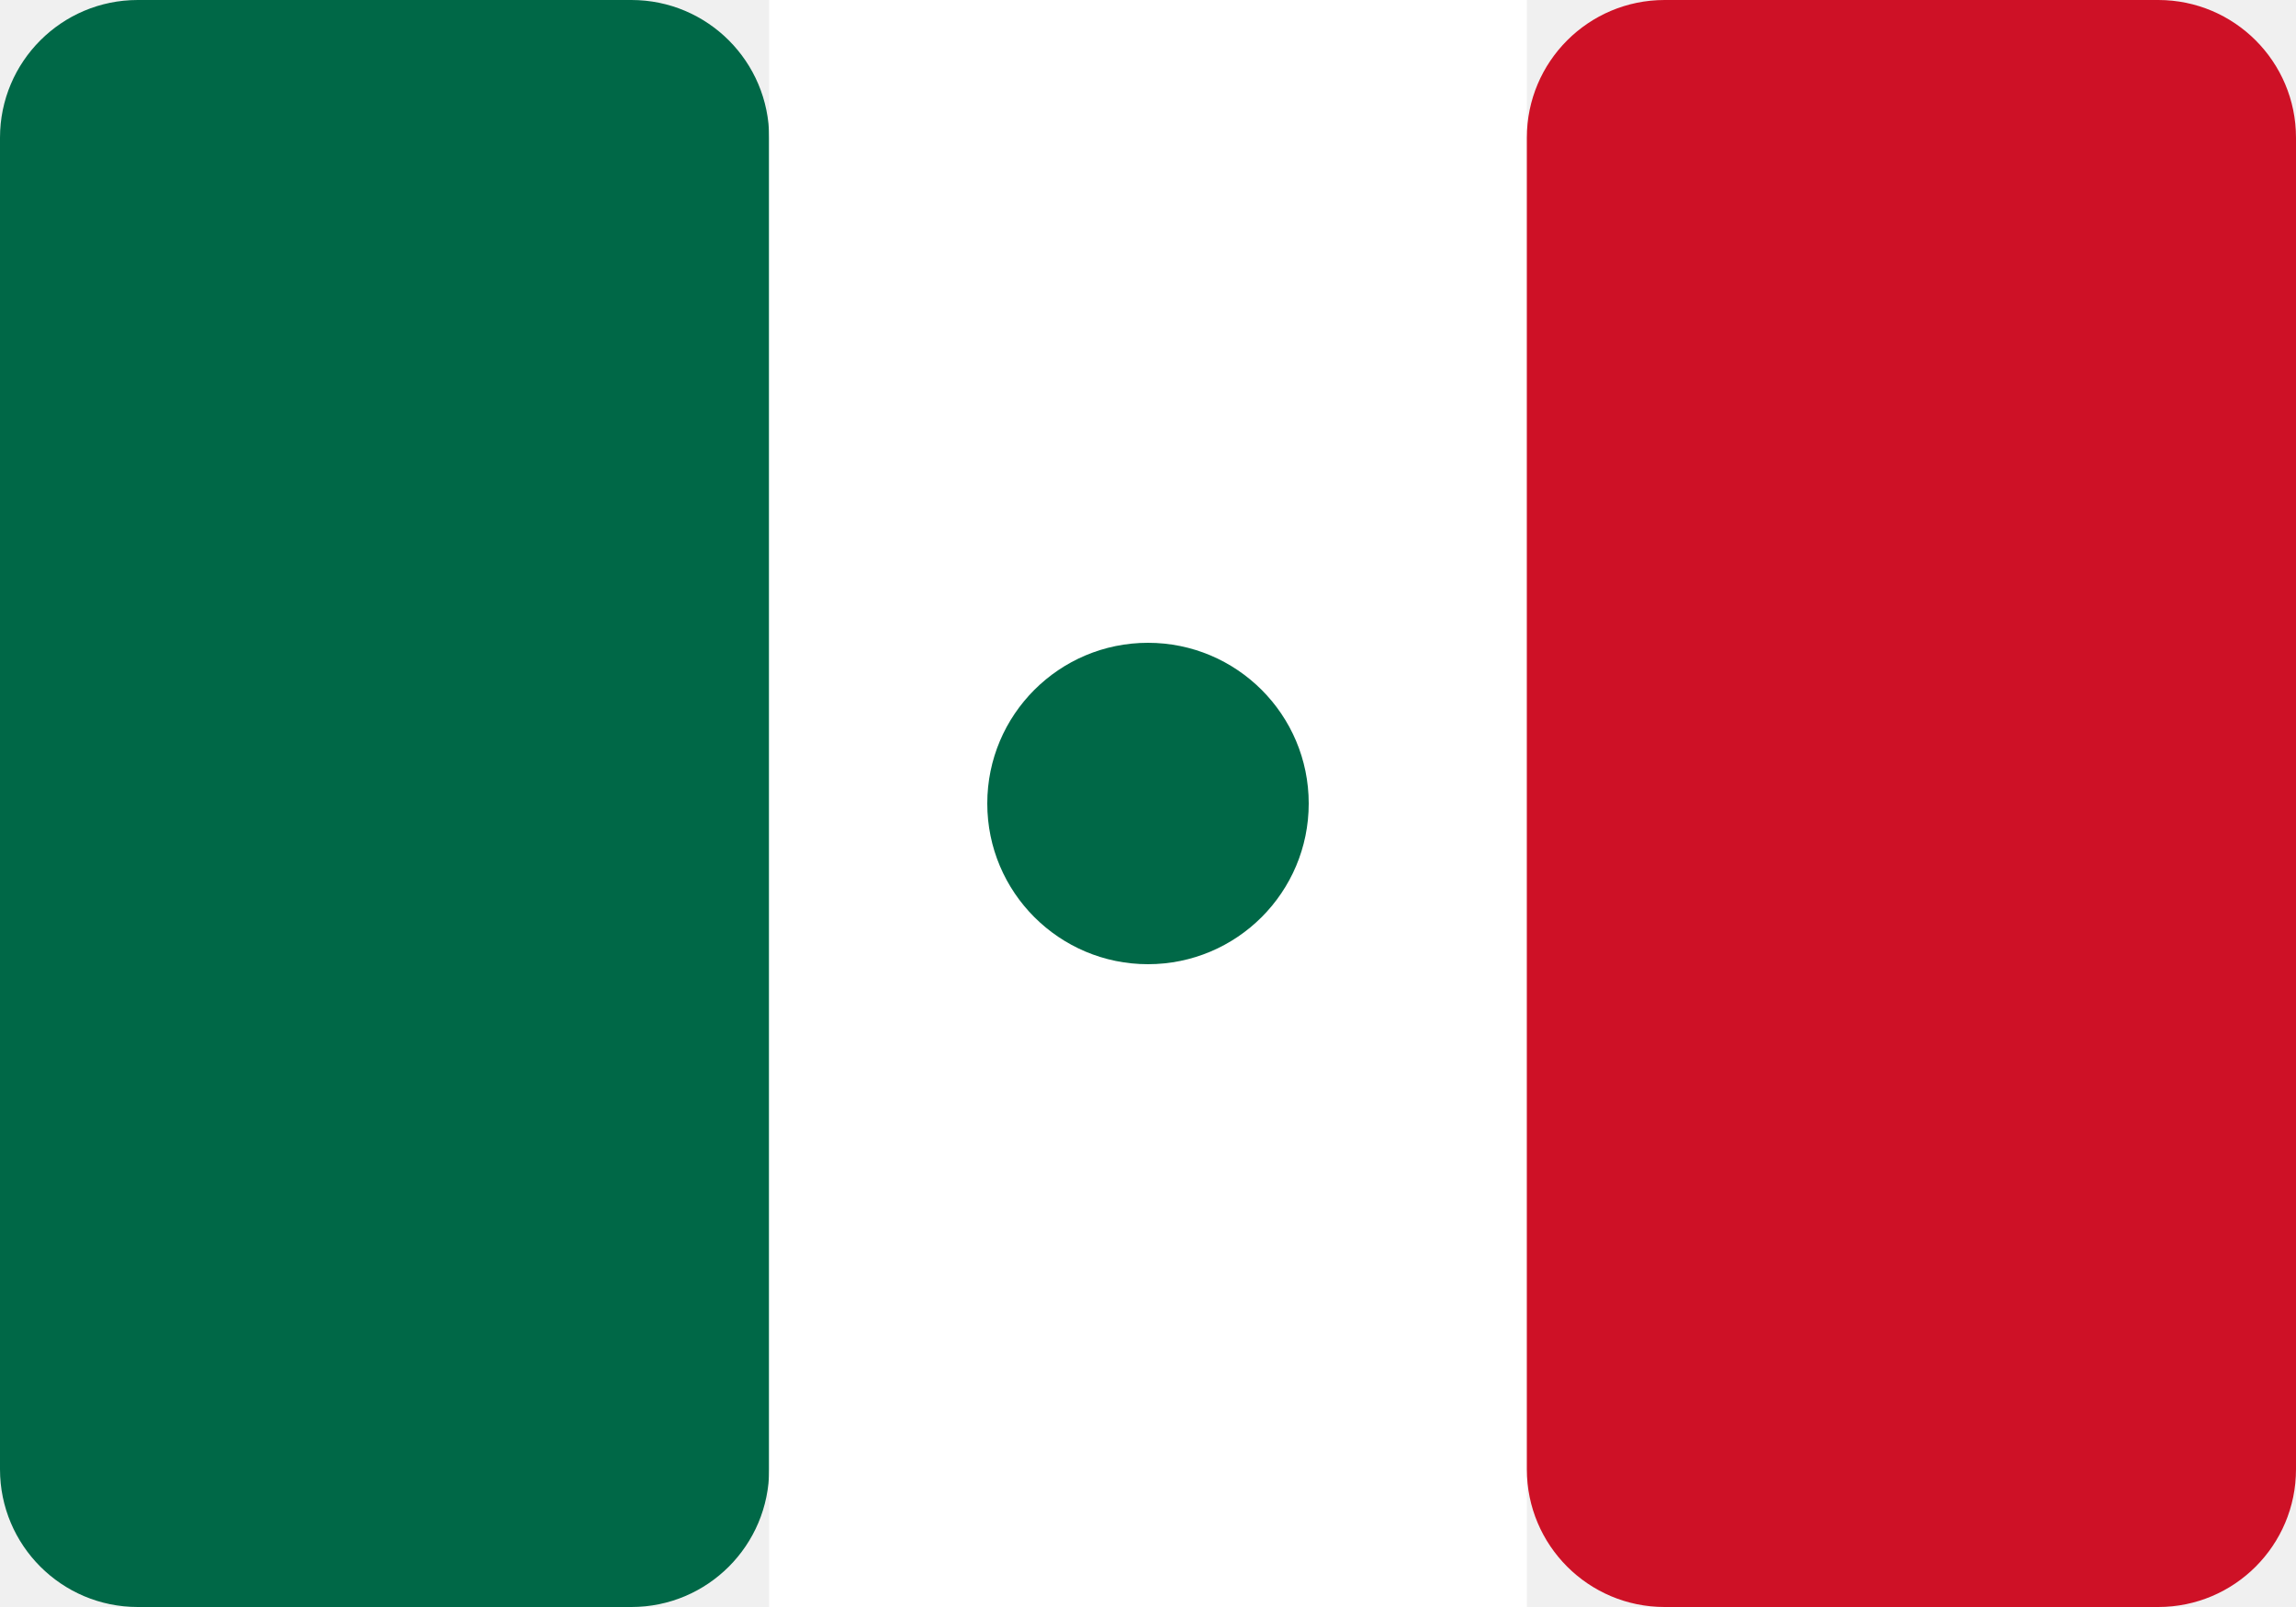
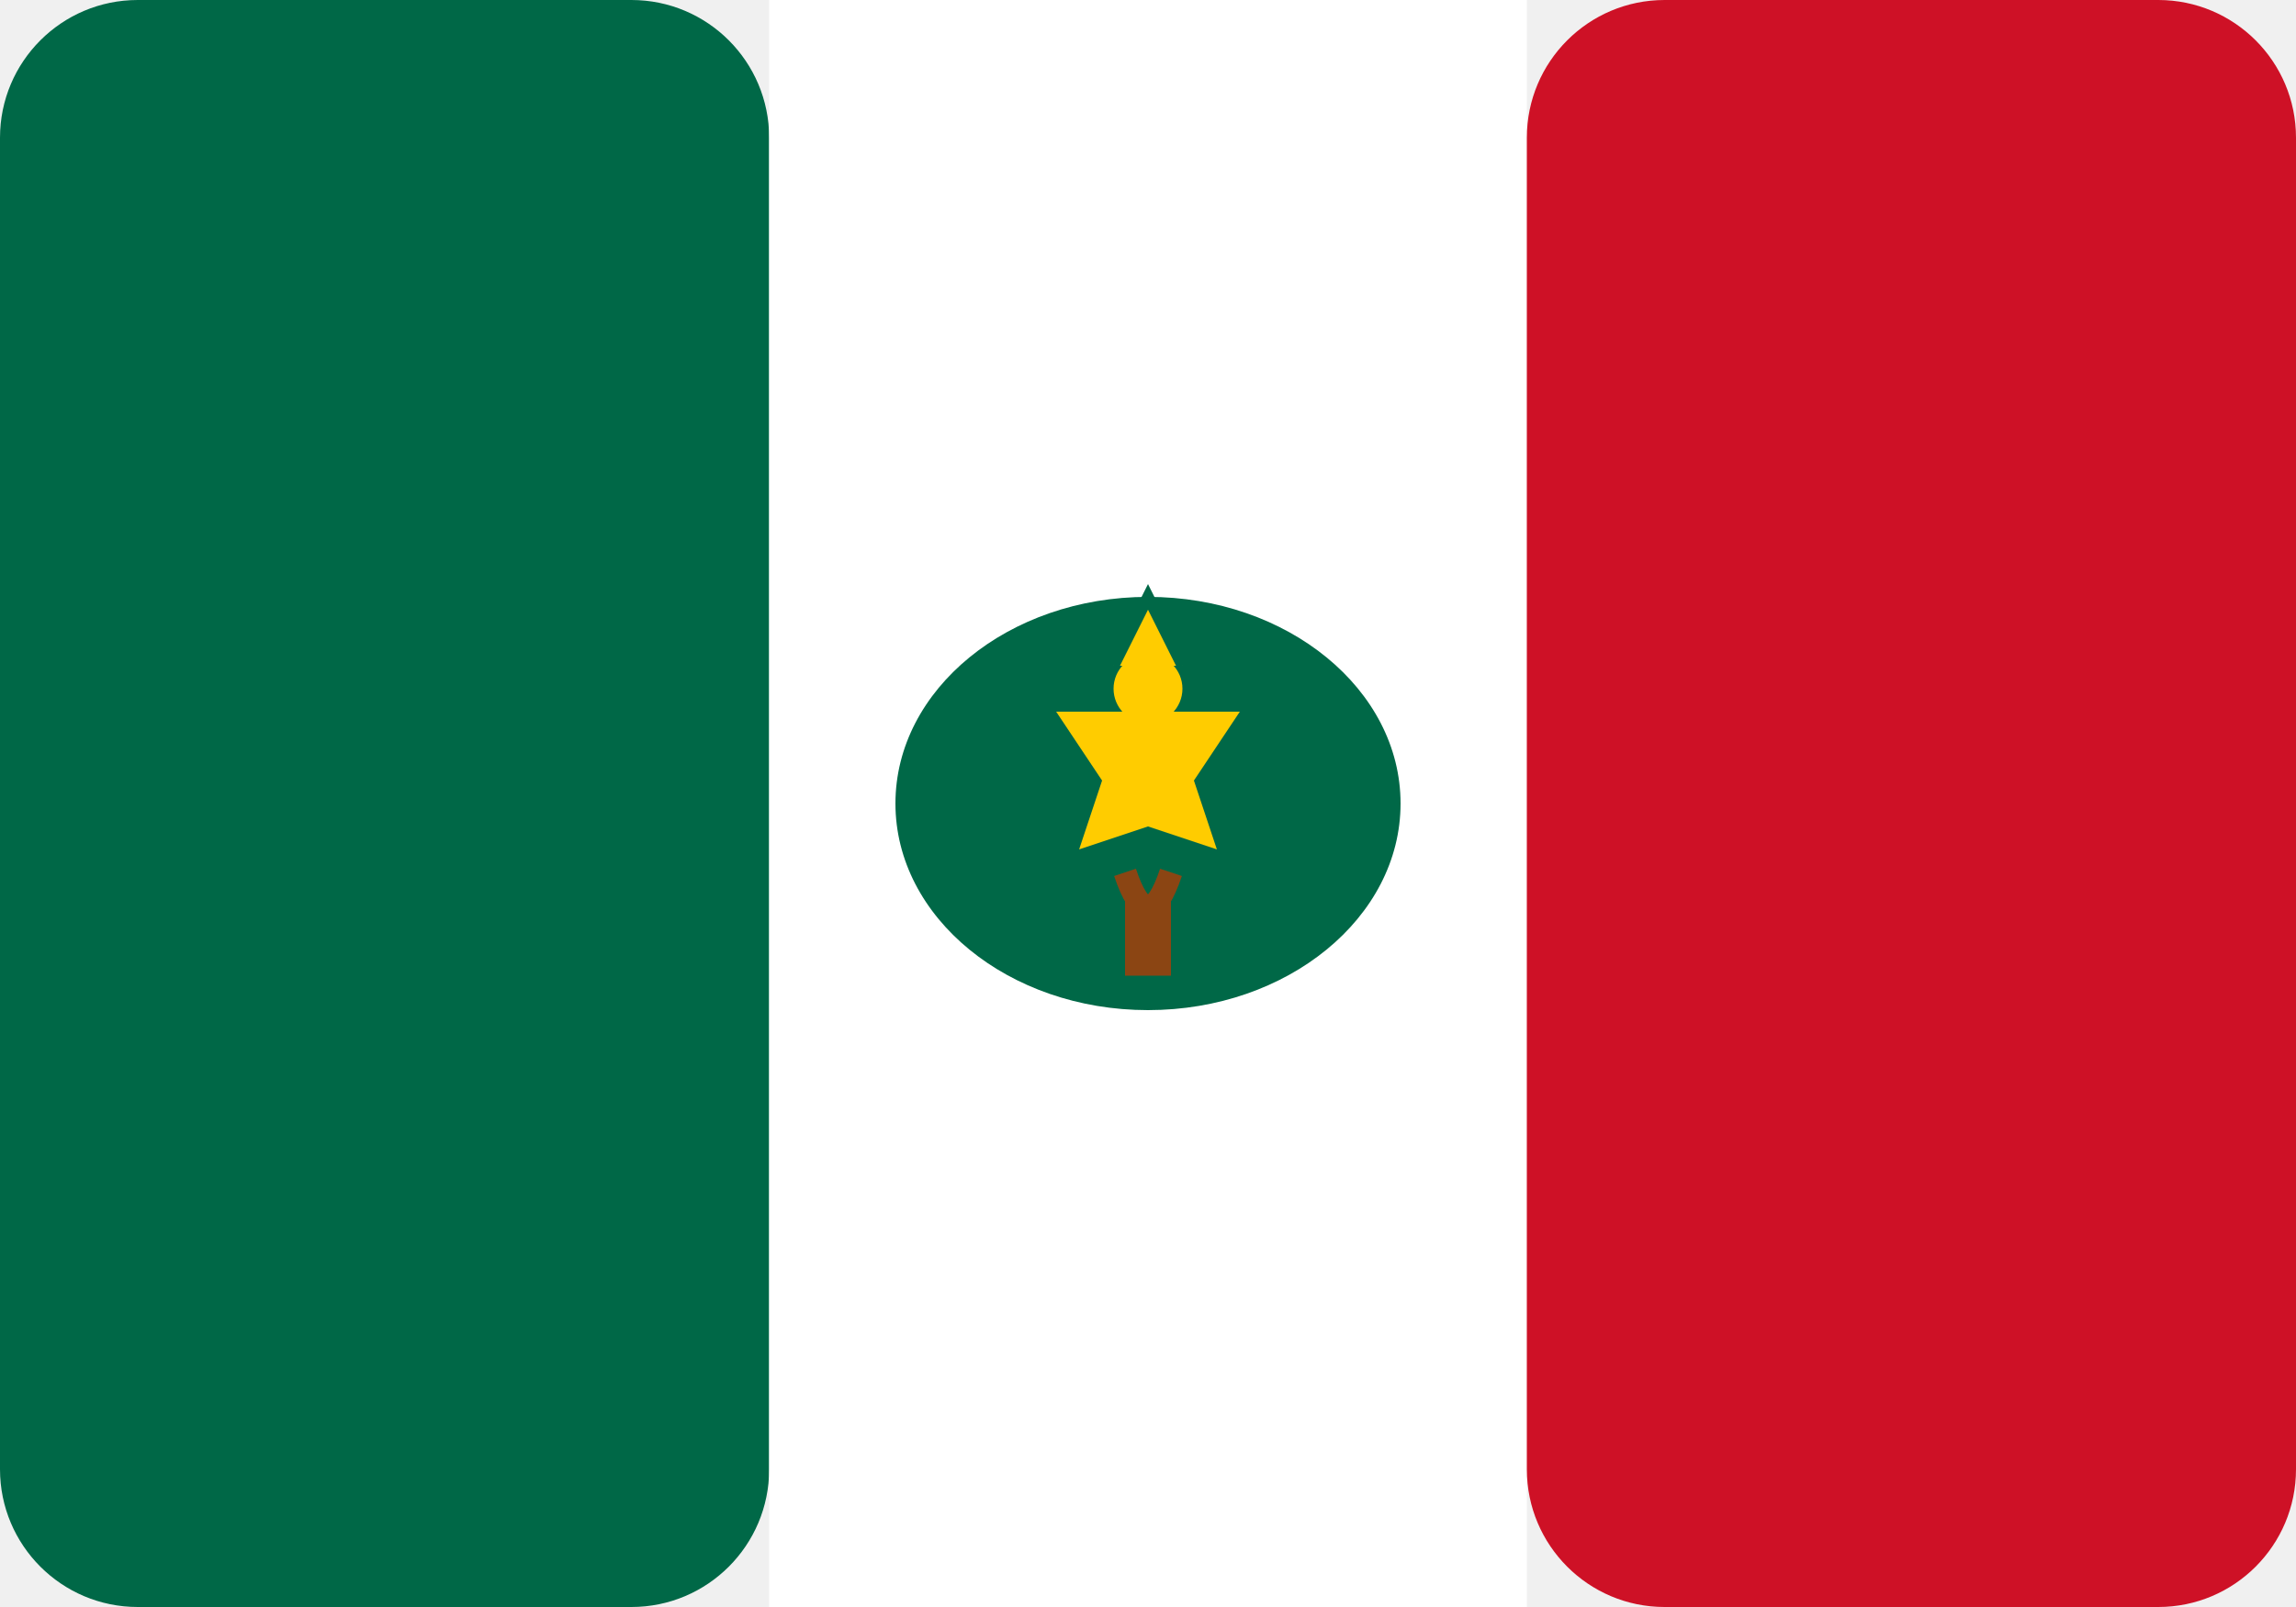
<svg xmlns="http://www.w3.org/2000/svg" viewBox="0 0 200 140" width="200" height="140">
  <rect width="67" height="140" x="0" rx="12" fill="#006847" />
  <rect width="66" height="140" x="67" fill="#ffffff" />
  <rect width="67" height="140" x="133" rx="12" fill="#ce1126" />
-   <circle cx="100" cy="70" r="14" fill="#006847" />
+   <g transform="translate(100,70)">
+     <ellipse cx="0" cy="0" rx="22" ry="18" fill="#006847" />
+     <path d="M -8,-8 L 8,-8 L 4,-2 L 6,4 L 0,2 L -6,4 L -4,-2 Z" fill="#ffcc00" />
+     <circle cx="0" cy="-10" r="3" fill="#ffcc00" />
+     <path d="M -3,-12 L 0,-18 L 3,-12" fill="#ffcc00" stroke="#006847" stroke-width="1" />
+     <path d="M -2,6 Q 0,12 2,6" fill="none" stroke="#8b4513" stroke-width="2" />
+     <path d="M -1,8 L -1,14 L 1,14 L 1,8" fill="none" stroke="#8b4513" stroke-width="2" />
+   </g>
</svg>
